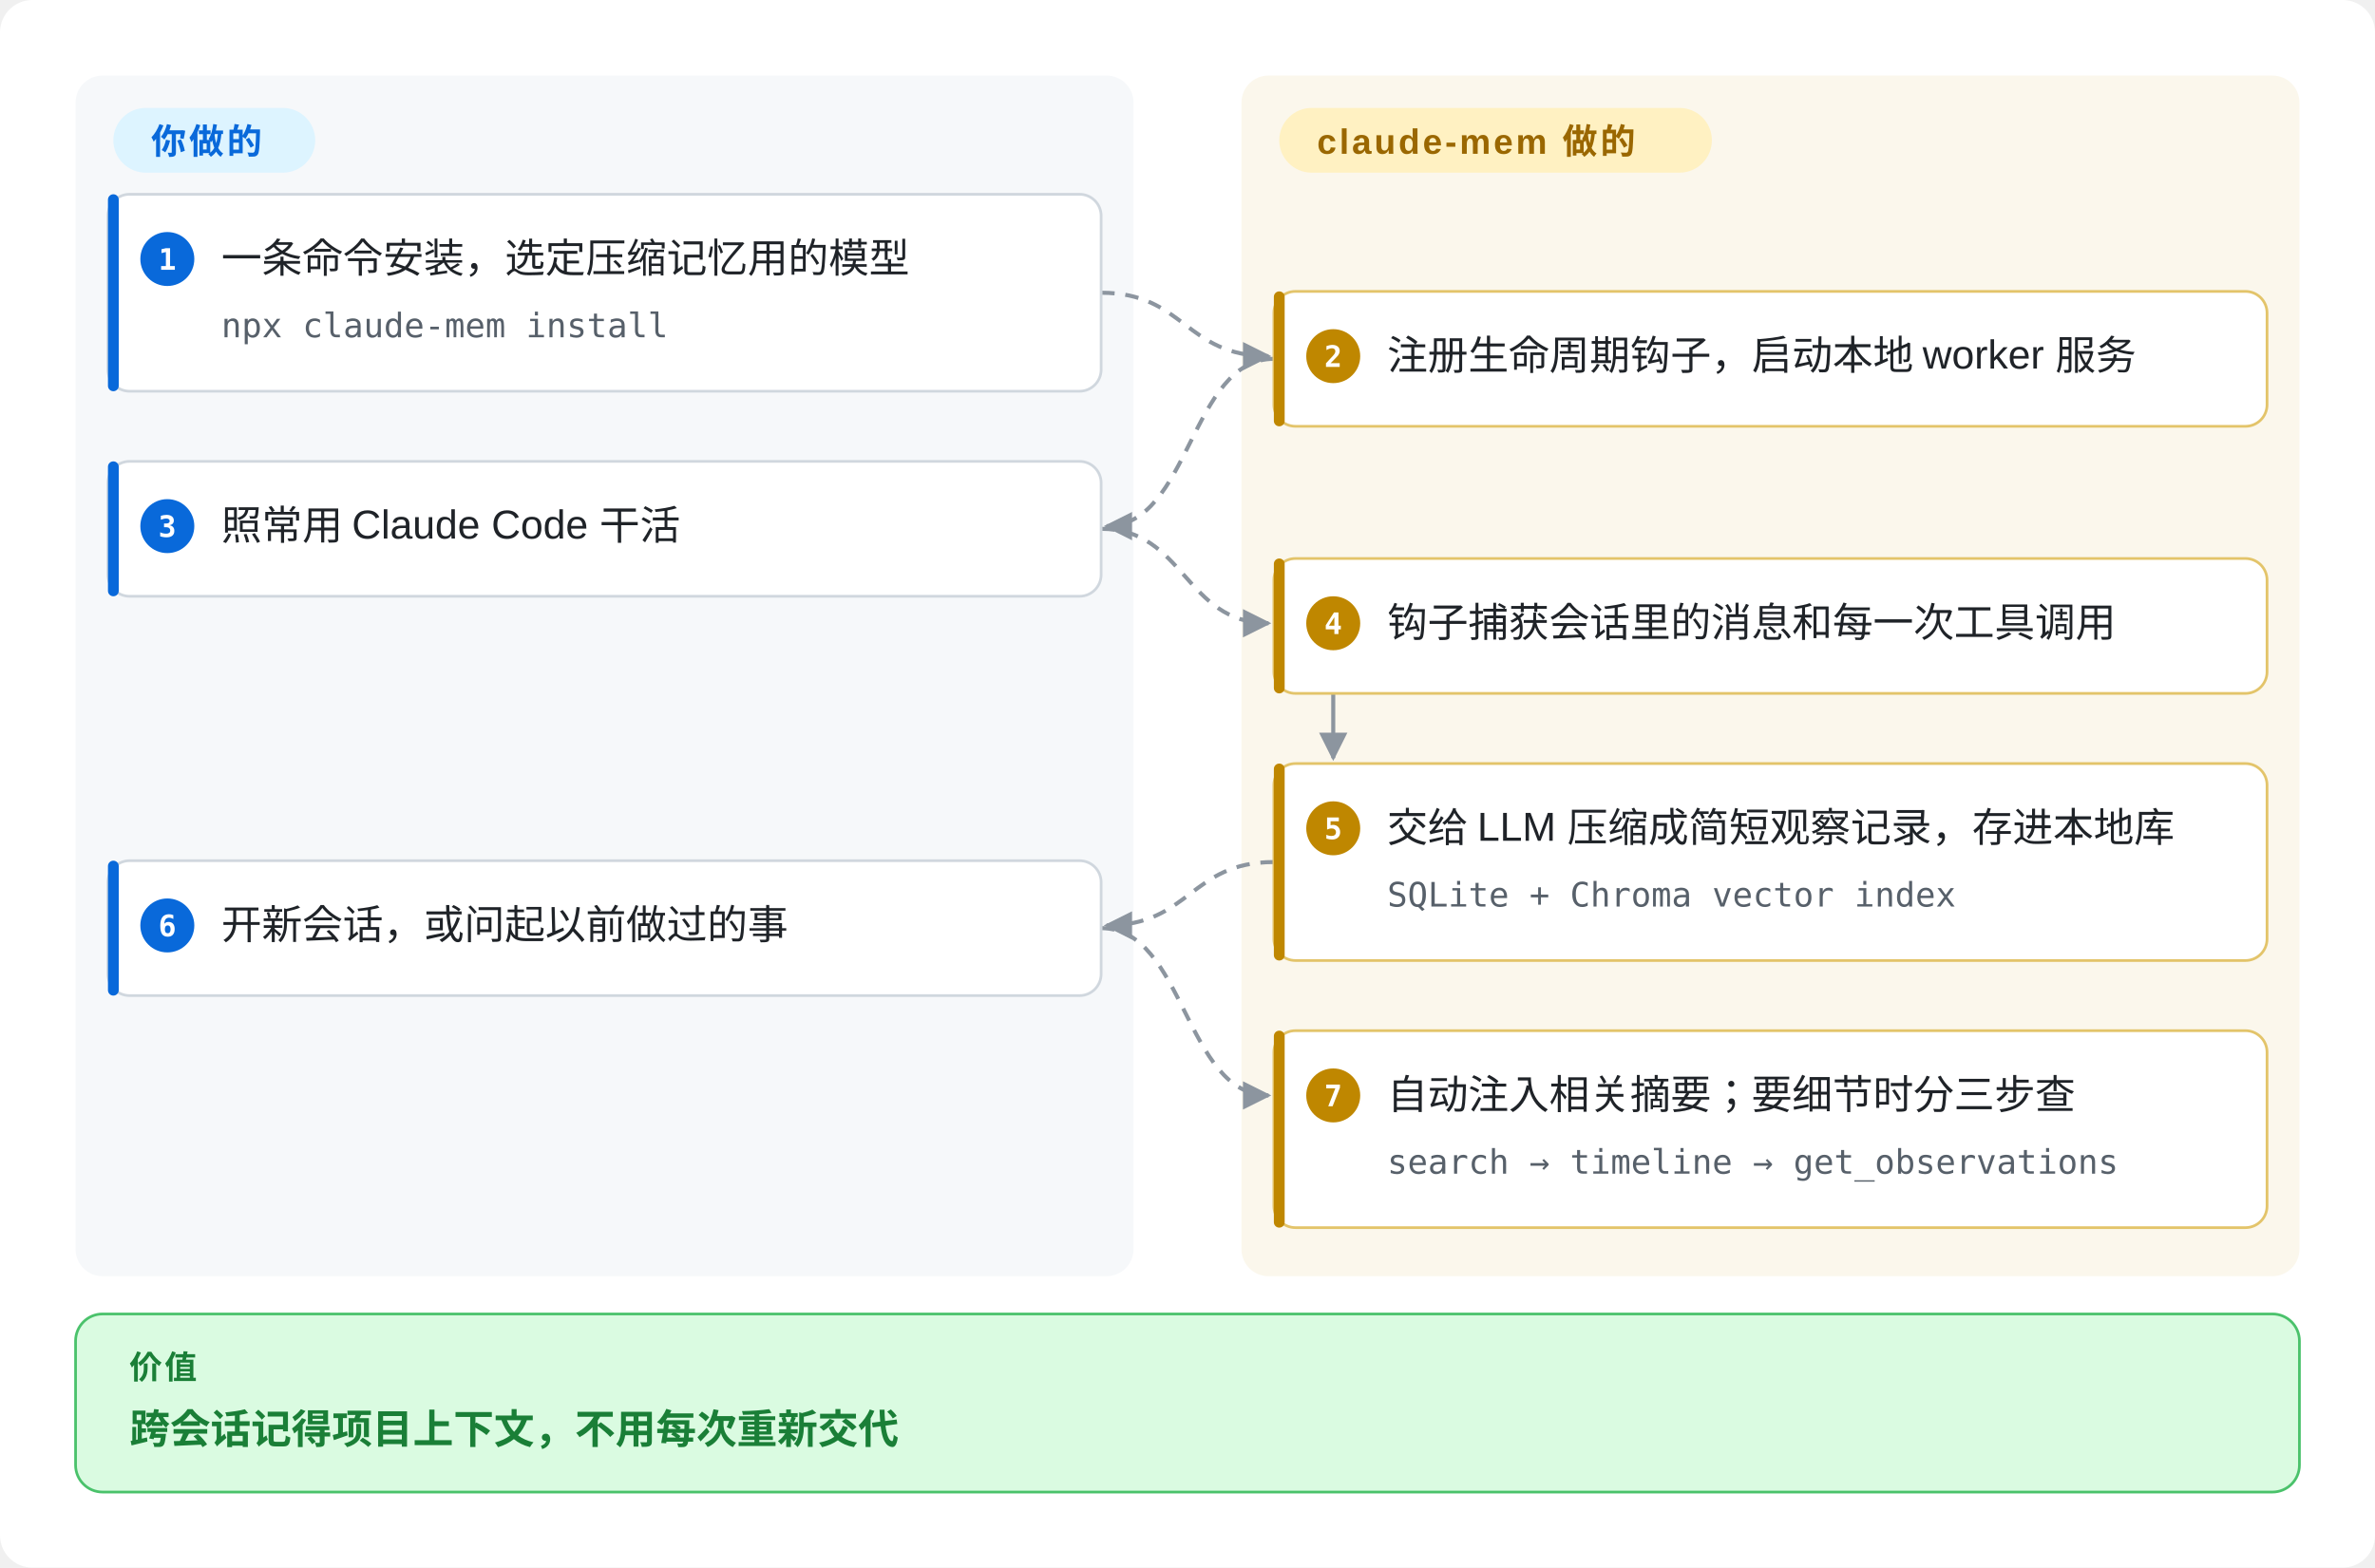
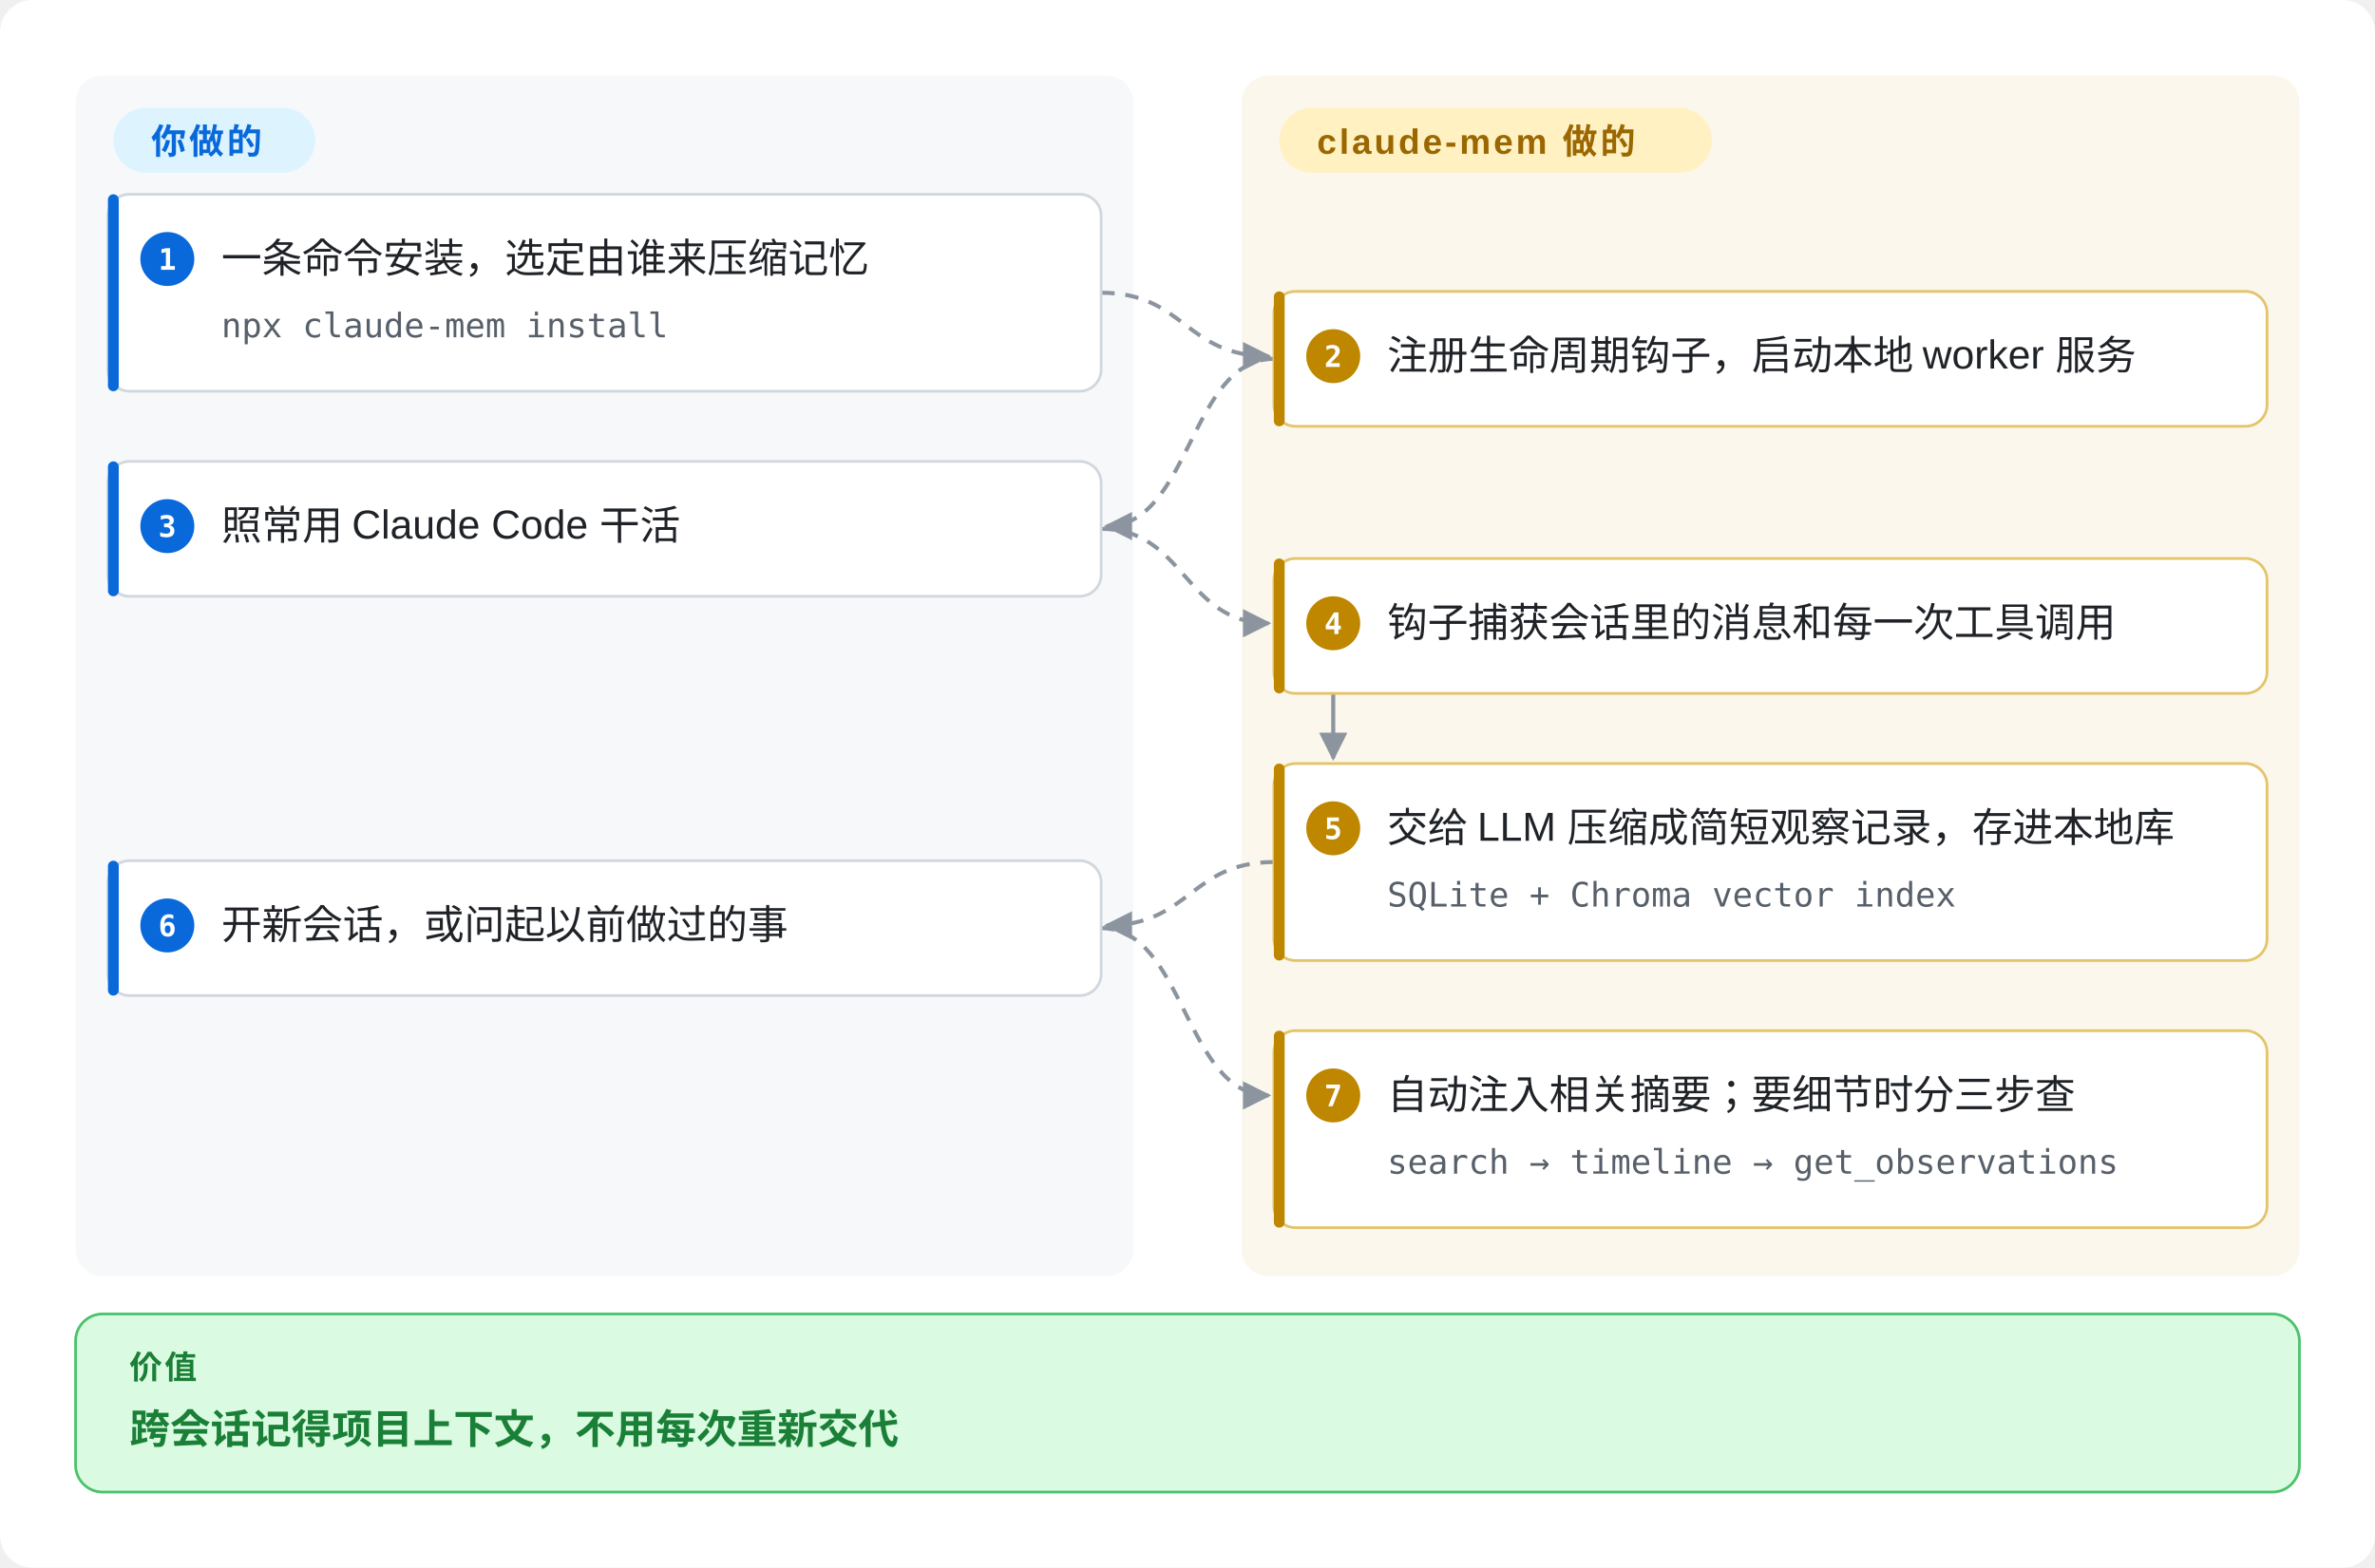
<svg xmlns="http://www.w3.org/2000/svg" width="880" height="581" viewBox="0 0 880 581" role="img">
  <style>
.bg{fill:#ffffff}.lane{fill:#f6f8fa}.laneT{fill:#fbf7ec}
.hdr{font:600 13px 'PingFang SC','Hiragino Sans GB','Microsoft YaHei','Helvetica Neue',Arial,sans-serif;letter-spacing:.08em}
.hY{fill:#0969da}.hT{fill:#9a6700}
.pillY{fill:#ddf4ff}.pillT{fill:#fff1c2}
.card{fill:#ffffff;stroke:#d0d7de;stroke-width:1}
.cardT{fill:#ffffff;stroke:#e3c46a;stroke-width:1}
.accY{fill:#0969da}.accT{fill:#bf8700}
.t{font:500 15px 'PingFang SC','Hiragino Sans GB','Microsoft YaHei','Helvetica Neue',Arial,sans-serif;fill:#1f2328}
.c{font:12.5px 'SF Mono',Menlo,Consolas,monospace;fill:#57606a}
.num{font:700 11px 'SF Mono',Menlo,Consolas,monospace;fill:#ffffff}
.edge{stroke:#8c959f;stroke-width:1.5;fill:none}
.hand{stroke:#8c959f;stroke-width:1.5;fill:none;stroke-dasharray:5 4}
.ah{fill:#8c959f}
.val{fill:#dafbe1;stroke:#4ac26b;stroke-width:1}
.valK{font:700 12px 'PingFang SC','Hiragino Sans GB','Microsoft YaHei','Helvetica Neue',Arial,sans-serif;fill:#1a7f37;letter-spacing:.08em}
.valT{font:600 15px 'PingFang SC','Hiragino Sans GB','Microsoft YaHei','Helvetica Neue',Arial,sans-serif;fill:#1a7f37}
@media (prefers-color-scheme: dark){
.bg{fill:#0d1117}.lane{fill:#161b22}.laneT{fill:#1c1a14}
.hY{fill:#58a6ff}.hT{fill:#d4a72c}.pillY{fill:#0c2d6b}.pillT{fill:#3b2e0a}
.card{fill:#0d1117;stroke:#30363d}.cardT{fill:#0d1117;stroke:#6e5a1f}
.accY{fill:#1f6feb}.accT{fill:#9e6a03}
.t{fill:#e6edf3}.c{fill:#8b949e}
.edge,.hand{stroke:#6e7681}.ah{fill:#6e7681}
.val{fill:#0f2d1a;stroke:#2ea043}.valK,.valT{fill:#3fb950}
}
</style>
  <defs>
    <marker id="a" viewBox="0 0 10 10" refX="9" refY="5" markerWidth="7" markerHeight="7" orient="auto-start-reverse">
      <path class="ah" d="M0,0 L10,5 L0,10 z" />
    </marker>
  </defs>
  <rect class="bg" width="880" height="581" rx="12" />
  <rect class="lane" x="28" y="28" width="392" height="445" rx="10" />
  <rect class="pillY" x="42" y="40" width="74.8" height="24" rx="12" />
  <text class="hdr hY" x="56" y="57">你做的</text>
  <rect class="laneT" x="460" y="28" width="392" height="445" rx="10" />
  <rect class="pillT" x="474" y="40" width="160.3" height="24" rx="12" />
  <text class="hdr hT" x="488" y="57">claude-mem 做的</text>
  <path class="hand" d="M408,108.5 C439.0,108.5 439.0,132 470,132" marker-end="url(#a)" />
  <path class="hand" d="M472,133.0 C441.0,133.0 441.0,195 410,195" marker-end="url(#a)" />
  <path class="hand" d="M408,196.0 C439.0,196.0 439.0,231 470,231" marker-end="url(#a)" />
  <path class="edge" d="M494,257 L494,281" marker-end="url(#a)" />
  <path class="hand" d="M472,319.5 C441.0,319.5 441.0,343 410,343" marker-end="url(#a)" />
  <path class="hand" d="M408,344.0 C439.0,344.0 439.0,406 470,406" marker-end="url(#a)" />
  <rect class="card" x="40" y="72" width="368" height="73" rx="8" />
  <rect class="accY" x="40" y="72" width="4" height="73" rx="2" />
  <circle class="accY" cx="62" cy="96" r="10" />
  <text class="num" x="62" y="100" text-anchor="middle">1</text>
-   <text class="t" x="82" y="101">一条命令安装，选定压缩记忆用的模型</text>
+   <text class="t" x="82" y="101">一条命令安装，选定由谁来压缩记忆</text>
  <text class="c" x="82" y="125">npx claude-mem install</text>
  <rect class="cardT" x="472" y="108" width="368" height="50" rx="8" />
  <rect class="accT" x="472" y="108" width="4" height="50" rx="2" />
  <circle class="accT" cx="494" cy="132" r="10" />
  <text class="num" x="494" y="136" text-anchor="middle">2</text>
  <text class="t" x="514" y="137">注册生命周期钩子，启动本地 worker 服务</text>
  <rect class="card" x="40" y="171" width="368" height="50" rx="8" />
  <rect class="accY" x="40" y="171" width="4" height="50" rx="2" />
  <circle class="accY" cx="62" cy="195" r="10" />
  <text class="num" x="62" y="199" text-anchor="middle">3</text>
  <text class="t" x="82" y="200">照常用 Claude Code 干活</text>
  <rect class="cardT" x="472" y="207" width="368" height="50" rx="8" />
  <rect class="accT" x="472" y="207" width="4" height="50" rx="2" />
  <circle class="accT" cx="494" cy="231" r="10" />
  <text class="num" x="494" y="235" text-anchor="middle">4</text>
  <text class="t" x="514" y="236">钩子捕获会话里的消息和每一次工具调用</text>
  <rect class="cardT" x="472" y="283" width="368" height="73" rx="8" />
  <rect class="accT" x="472" y="283" width="4" height="73" rx="2" />
  <circle class="accT" cx="494" cy="307" r="10" />
  <text class="num" x="494" y="311" text-anchor="middle">5</text>
  <text class="t" x="514" y="312">交给 LLM 压缩成简短观察记录，存进本地库</text>
  <text class="c" x="514" y="336">SQLite + Chroma vector index</text>
  <rect class="card" x="40" y="319" width="368" height="50" rx="8" />
  <rect class="accY" x="40" y="319" width="4" height="50" rx="2" />
  <circle class="accY" cx="62" cy="343" r="10" />
  <text class="num" x="62" y="347" text-anchor="middle">6</text>
  <text class="t" x="82" y="348">开新会话，或问起以前做过的事</text>
  <rect class="cardT" x="472" y="382" width="368" height="73" rx="8" />
  <rect class="accT" x="472" y="382" width="4" height="73" rx="2" />
  <circle class="accT" cx="494" cy="406" r="10" />
  <text class="num" x="494" y="410" text-anchor="middle">7</text>
  <text class="t" x="514" y="411">自动注入相关摘要；要细节时分三步查</text>
  <text class="c" x="514" y="435">search → timeline → get_observations</text>
  <rect class="val" x="28" y="487" width="824" height="66" rx="10" />
  <text class="valK" x="48" y="511">价值</text>
  <text class="valT" x="48" y="535">跨会话记得项目上下文，不用每次重新交代</text>
</svg>
